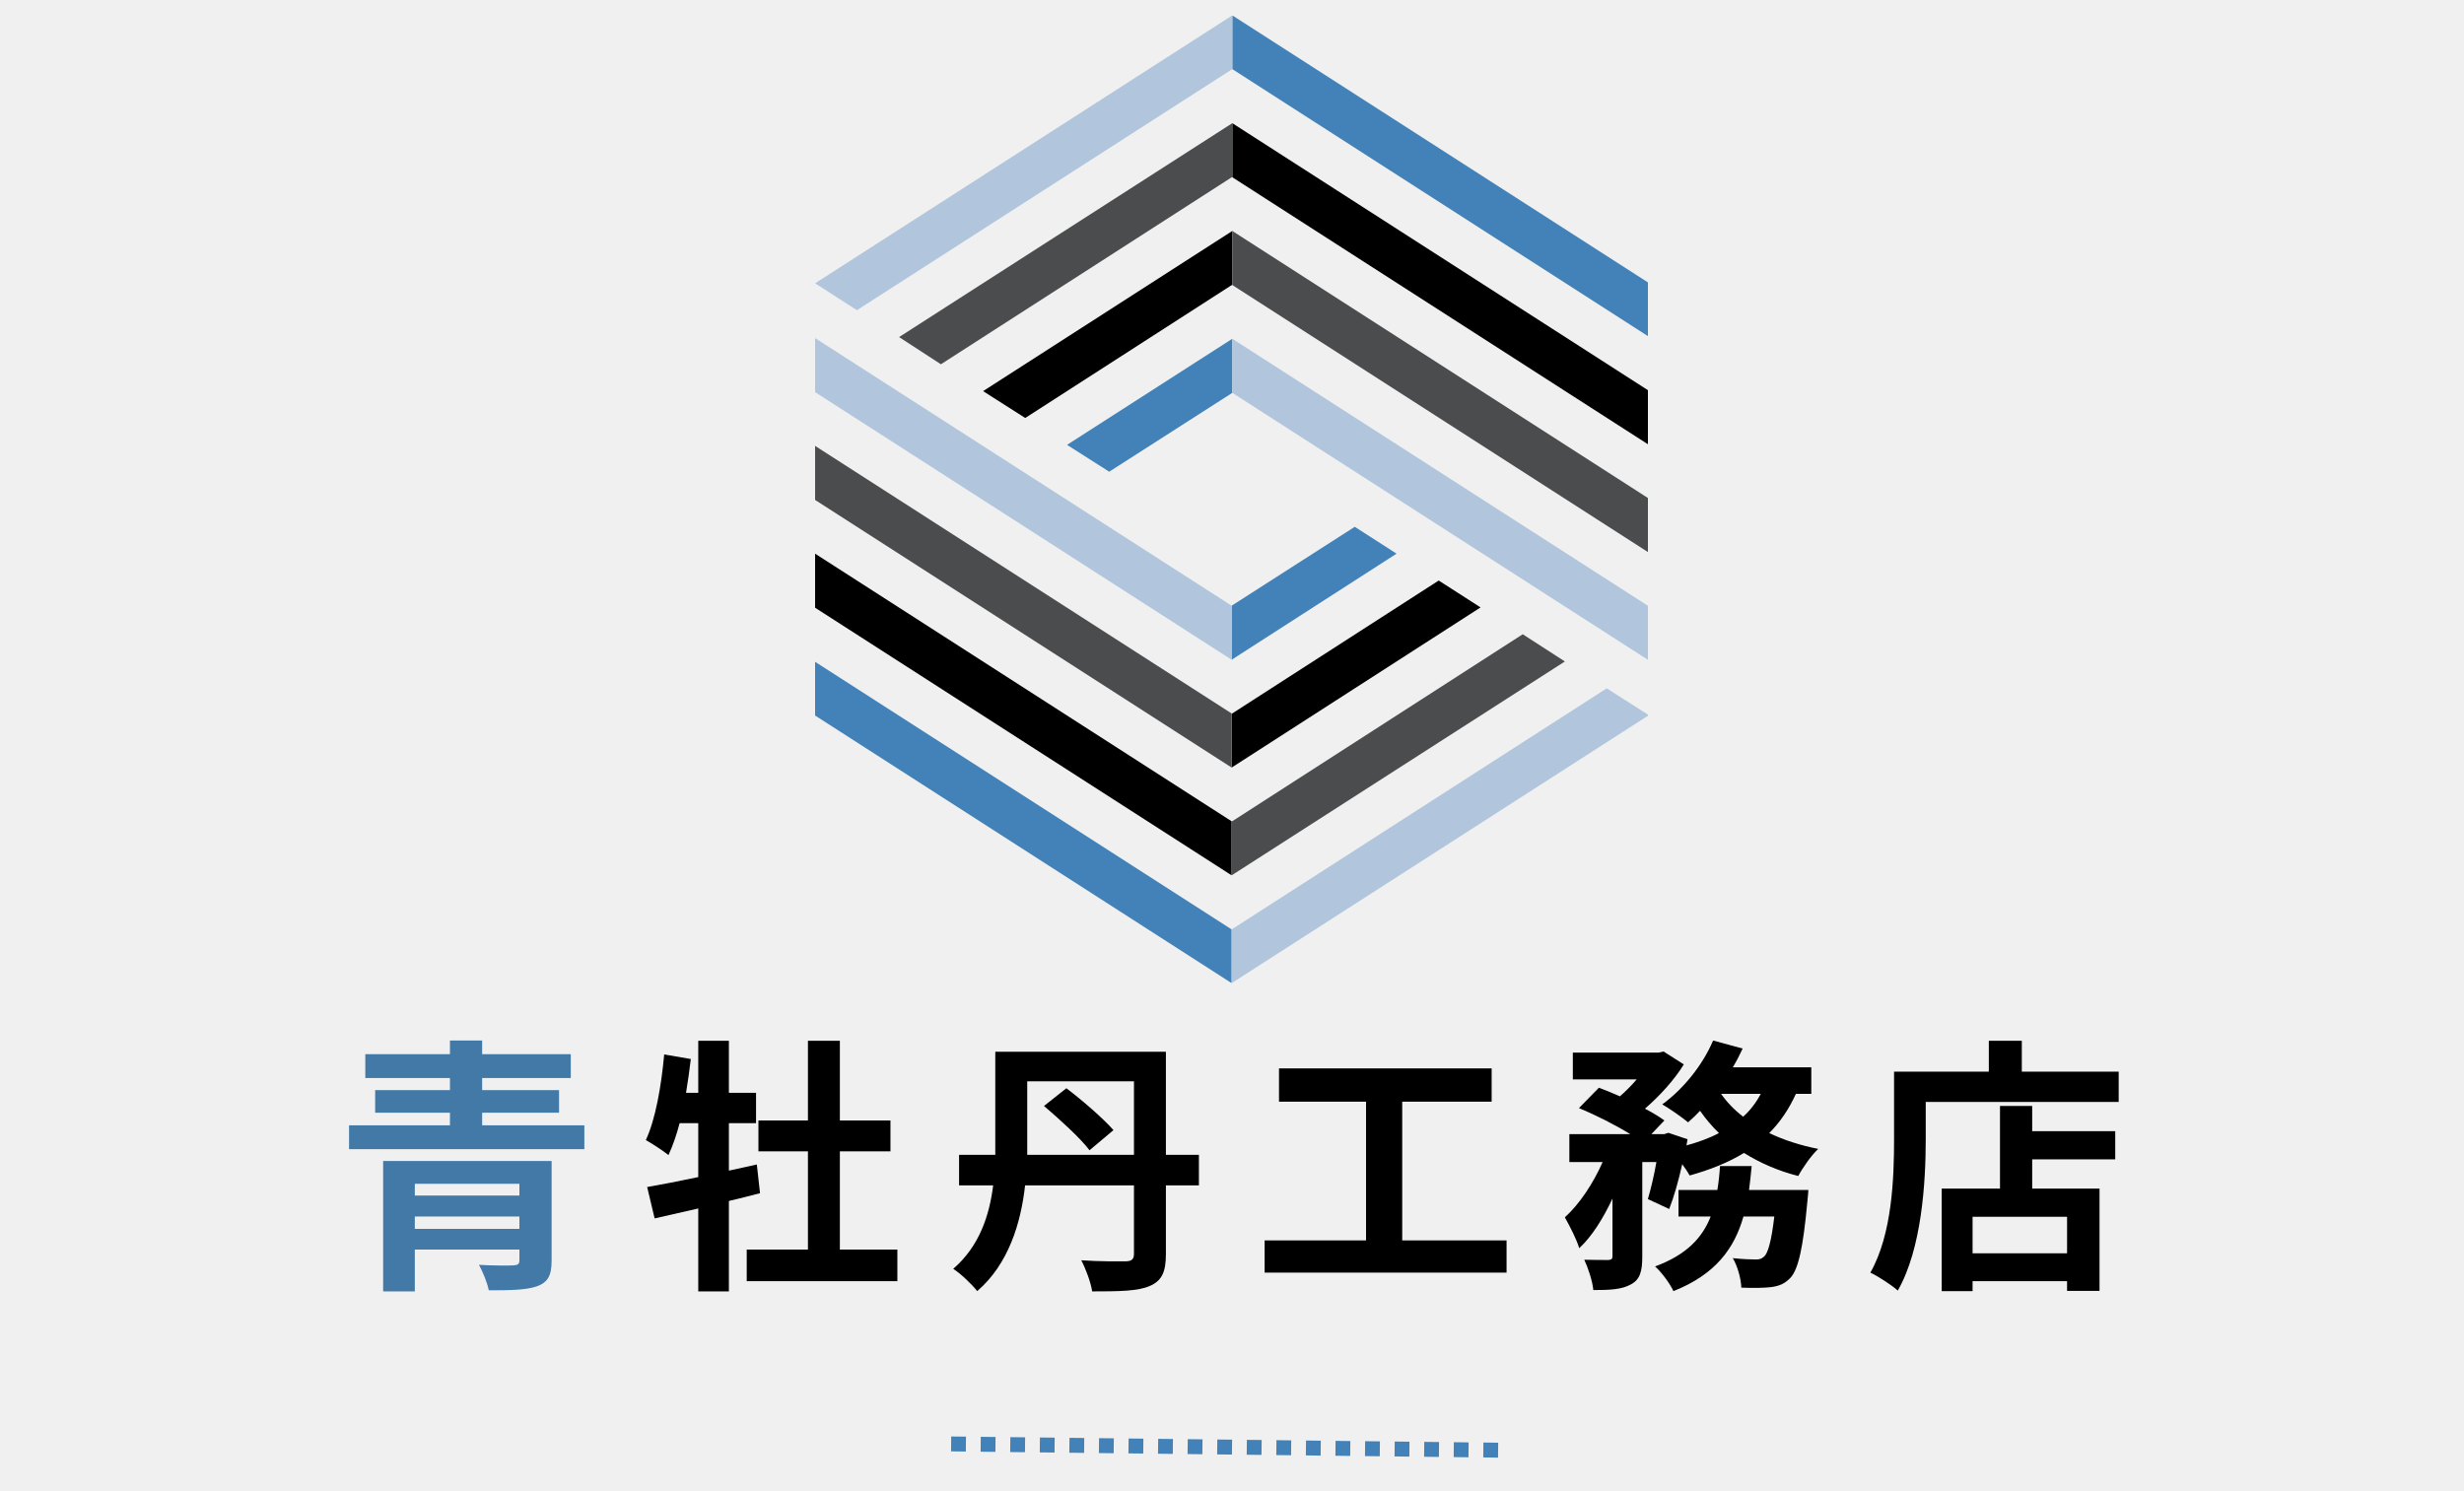
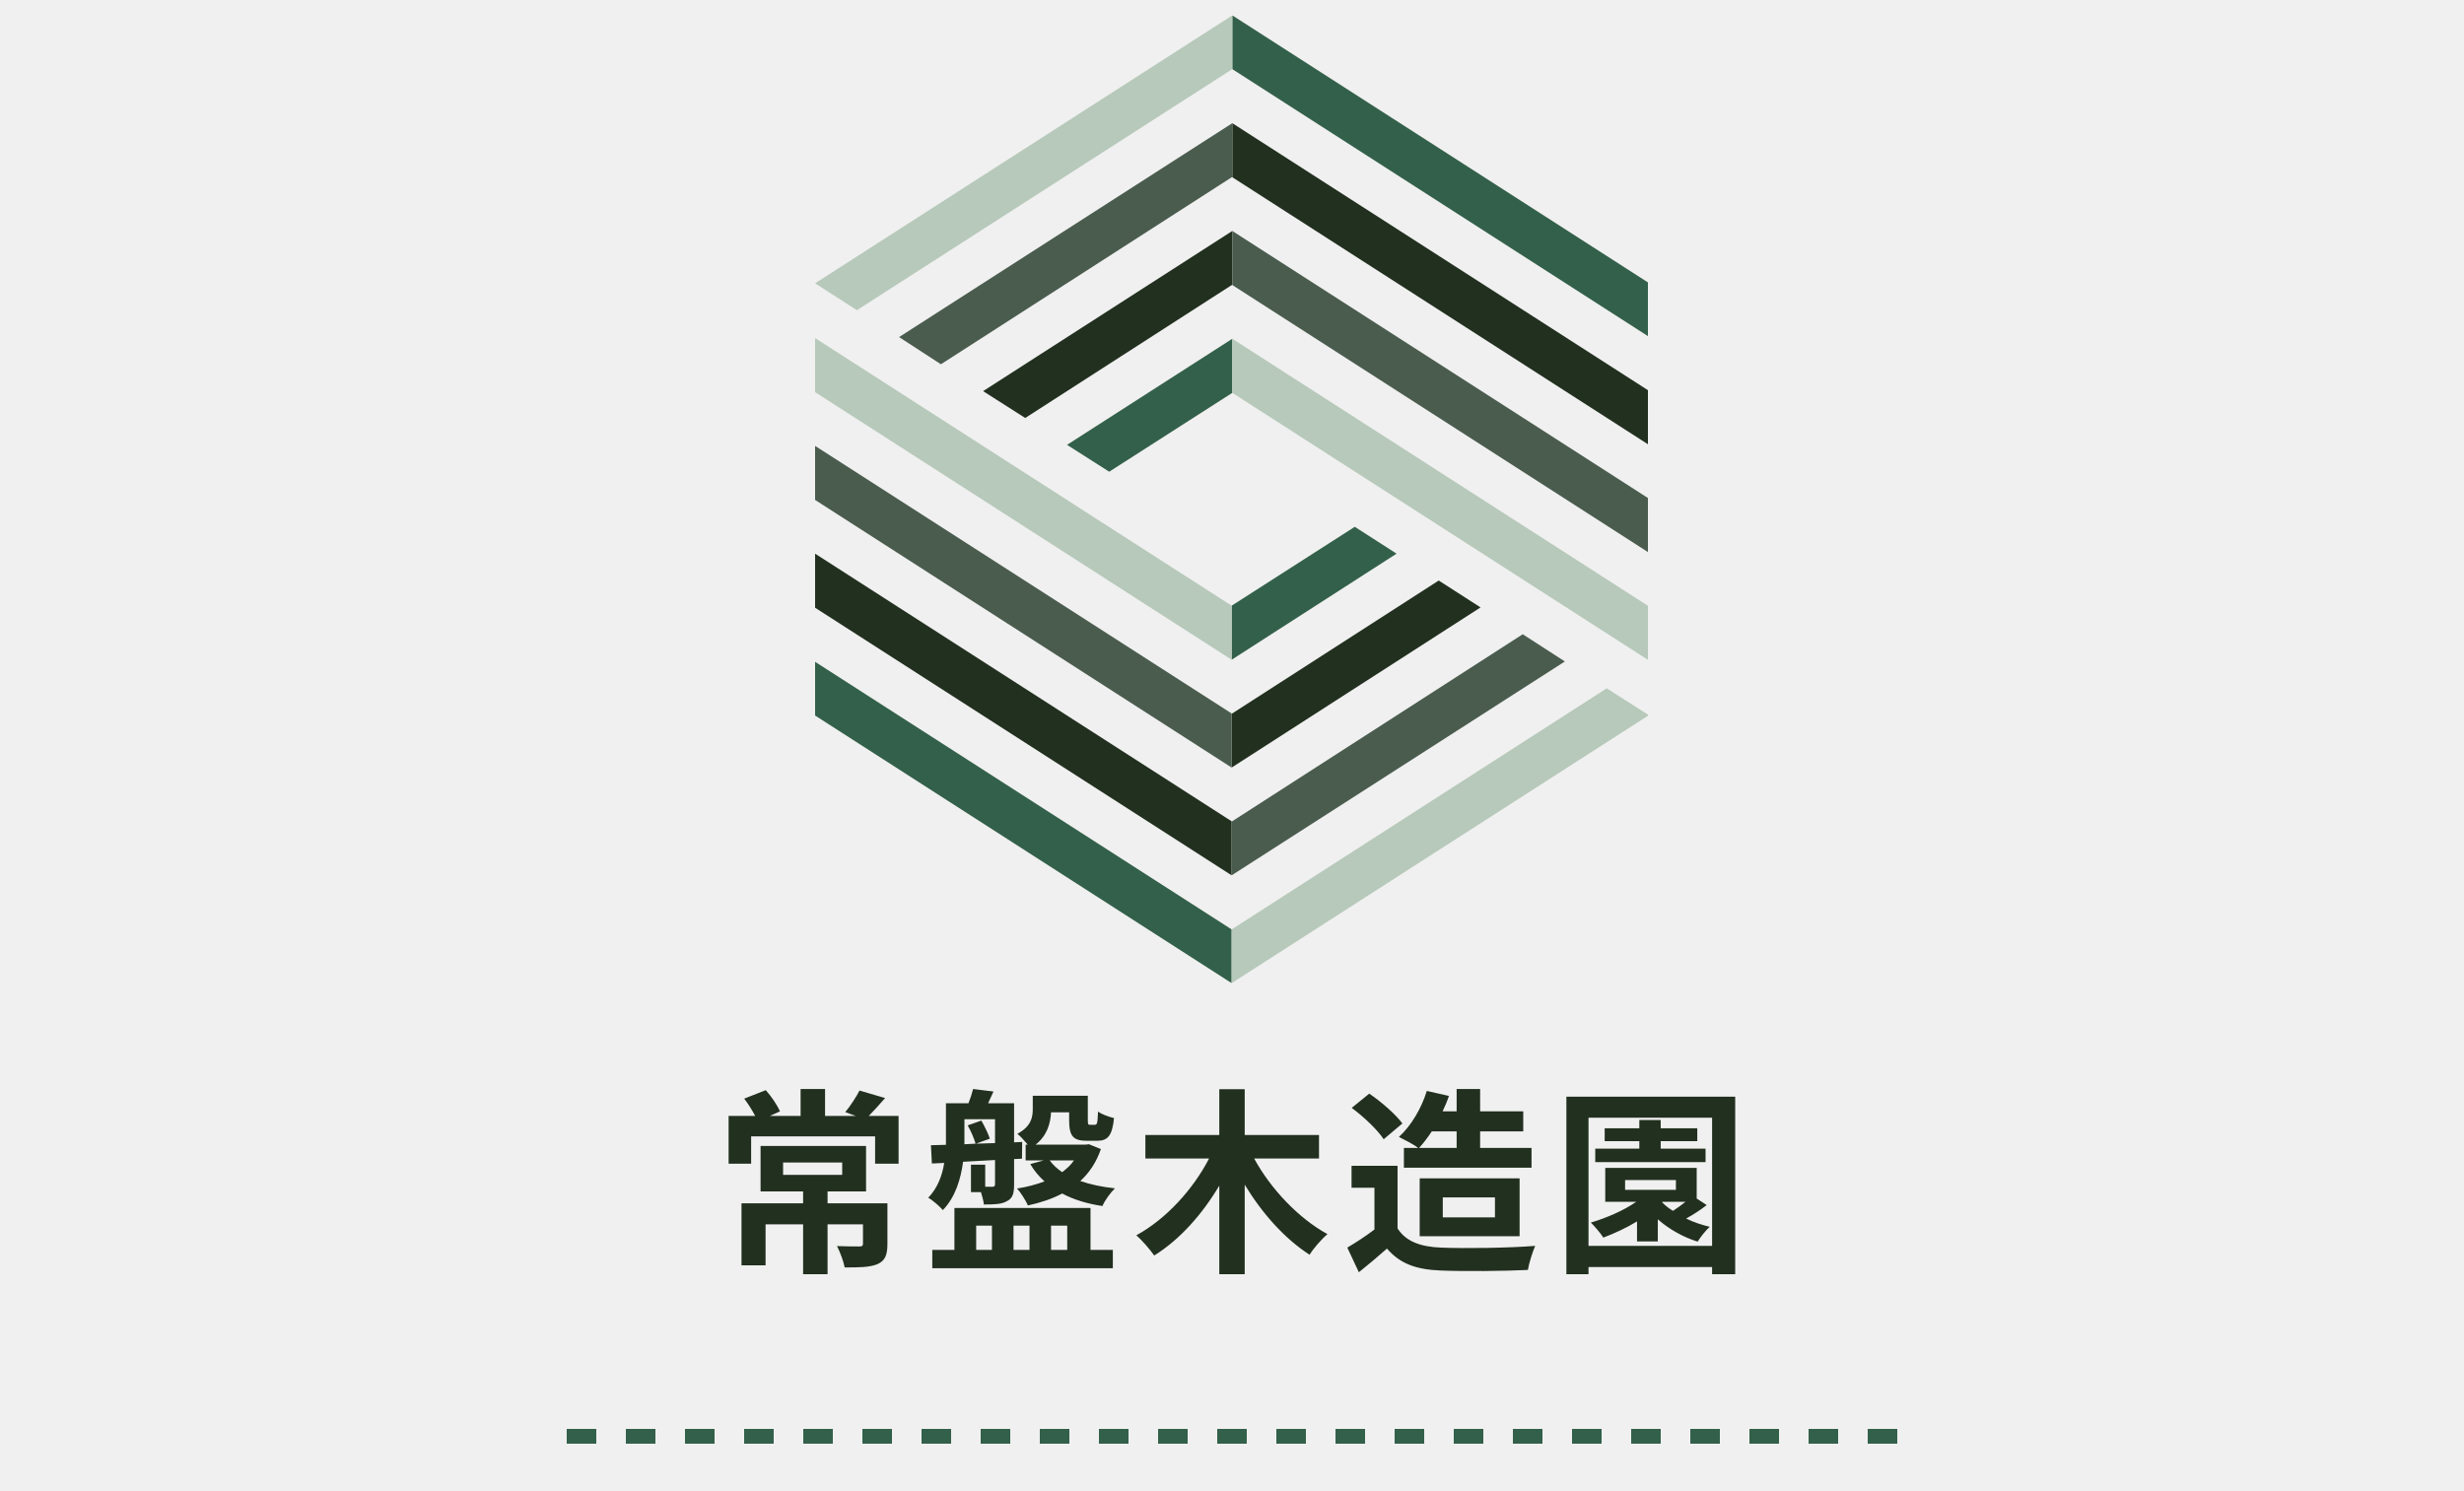
<svg xmlns="http://www.w3.org/2000/svg" width="200" height="121" viewBox="0 0 200 121" fill="none">
  <g id="TOP">
    <g id="logo-pc">
      <g id="Clip path group">
        <mask id="mask0_0_1" style="mask-type:luminance" maskUnits="userSpaceOnUse" x="66" y="1" width="68" height="79">
          <g id="4d436a346d">
            <path id="Vector" d="M66.16 1.248H133.76V79.812H66.16V1.248Z" fill="white" />
          </g>
        </mask>
        <g mask="url(#mask0_0_1)">
          <g id="Group">
-             <path id="Vector_2" d="M99.971 79.812V75.451L66.16 53.725V58.086L99.971 79.812ZM99.971 49.171V53.559L113.358 44.946L109.965 42.766L99.971 49.171ZM100.025 1.248V5.611L133.835 27.334V22.973L100.025 1.248ZM100.025 31.891V27.5L86.61 36.113L90.033 38.294L100.025 31.891Z" fill="#4282B8" />
+             <path id="Vector_2" d="M99.971 79.812V75.451L66.16 53.725V58.086L99.971 79.812ZM99.971 49.171V53.559L113.358 44.946L109.965 42.766L99.971 49.171ZM100.025 1.248V5.611L133.835 27.334V22.973L100.025 1.248ZM100.025 31.891V27.5L86.61 36.113L90.033 38.294L100.025 31.891Z" fill="#33604A" />
          </g>
        </g>
      </g>
      <g id="Clip path group_2">
        <mask id="mask1_0_1" style="mask-type:luminance" maskUnits="userSpaceOnUse" x="66" y="9" width="68" height="63">
          <g id="e51ab91c32">
            <path id="Vector_3" d="M66.16 9.806H133.76V71.088H66.16V9.806Z" fill="white" />
          </g>
        </mask>
        <g mask="url(#mask1_0_1)">
          <g id="Group_2">
-             <path id="Vector_4" d="M99.971 71.06V66.672L66.16 44.946V49.335L99.971 71.06ZM99.971 62.311L120.175 49.31L116.779 47.127L99.971 57.948V62.311ZM100.025 9.999V14.388L133.835 36.113V31.723L100.025 9.999ZM100.025 18.749L79.796 31.752L83.217 33.932L100.025 23.112V18.749Z" fill="black" />
-             <path id="Vector_5" d="M99.971 62.311V57.92L66.16 36.197V40.585L99.971 62.311ZM99.971 71.06L127.019 53.698L123.598 51.488L99.971 66.699V71.06ZM100.025 18.749V23.139L133.835 44.864V40.476L100.025 18.749ZM100.025 9.999L72.977 27.364L76.373 29.572L100.025 14.36V9.999Z" fill="#4A4C4E" />
+             <path id="Vector_4" d="M99.971 71.06V66.672L66.16 44.946V49.335L99.971 71.06ZM99.971 62.311L120.175 49.31L116.779 47.127L99.971 57.948V62.311ZM100.025 9.999V14.388L133.835 36.113V31.723L100.025 9.999ZM100.025 18.749L79.796 31.752L83.217 33.932L100.025 23.112V18.749Z" fill="#22301F" />
+             <path id="Vector_5" d="M99.971 62.311V57.92L66.16 36.197V40.585L99.971 62.311ZM99.971 71.06L127.019 53.698L123.598 51.488L99.971 66.699V71.06ZM100.025 18.749V23.139L133.835 44.864V40.476L100.025 18.749ZM100.025 9.999L72.977 27.364L76.373 29.572L100.025 14.36V9.999Z" fill="#4A5C4E" />
          </g>
        </g>
      </g>
      <g id="Clip path group_3">
        <mask id="mask2_0_1" style="mask-type:luminance" maskUnits="userSpaceOnUse" x="66" y="1" width="68" height="79">
          <g id="a37d11817b">
            <path id="Vector_6" d="M66.16 1.248H133.76V79.812H66.16V1.248Z" fill="white" />
          </g>
        </mask>
        <g mask="url(#mask2_0_1)">
          <g id="Group_3">
-             <path id="Vector_7" d="M99.971 53.559V49.171L66.16 27.446V31.834L99.971 53.559ZM99.971 79.812L133.835 58.059L130.415 55.879L99.971 75.451V79.812ZM100.025 27.5V31.891L133.835 53.614V49.226L100.025 27.5ZM100.025 1.248L66.16 23L69.556 25.181L100.025 5.611V1.248Z" fill="#B1C6DC" />
+             <path id="Vector_7" d="M99.971 53.559V49.171L66.16 27.446V31.834L99.971 53.559ZM99.971 79.812L133.835 58.059L130.415 55.879L99.971 75.451V79.812ZM100.025 27.5V31.891L133.835 53.614V49.226L100.025 27.5ZM100.025 1.248L66.16 23L69.556 25.181L100.025 5.611V1.248Z" fill="#B7C9BA" />
          </g>
        </g>
      </g>
-       <g id="Group_4">
-         <g id="Group_5">
-           <g id="Group_6">
-             <path id="Vector_8" d="M33.67 99.76V98.758H42.16V99.76H33.67ZM42.16 96.1V97.058H33.67V96.1H42.16ZM44.774 94.249H31.099V104.837H33.67V101.438H42.16V102.287C42.16 102.614 42.051 102.701 41.664 102.724C41.339 102.745 39.934 102.745 38.876 102.68C39.201 103.268 39.545 104.116 39.676 104.749C41.403 104.749 42.699 104.728 43.587 104.423C44.472 104.095 44.774 103.551 44.774 102.331V94.249ZM39.135 91.353V90.328H45.378V88.498H39.135V87.517H46.33V85.58H39.135V84.469H36.522V85.58H29.651V87.517H36.522V88.498H30.451V90.328H36.522V91.353H28.332V93.29H47.432V91.353H39.135Z" fill="#4379A6" />
-           </g>
-         </g>
-       </g>
-       <g id="Group_7">
-         <g id="Group_8">
-           <g id="Group_9">
-             <path id="Vector_9" d="M61.431 94.533C60.675 94.707 59.919 94.859 59.163 95.033V91.178H61.367V88.716H59.163V84.49H56.677V88.716H55.684C55.836 87.8 55.965 86.886 56.073 85.971L53.913 85.601C53.675 88.149 53.221 90.83 52.423 92.55C52.919 92.834 53.869 93.443 54.258 93.77C54.604 93.029 54.907 92.157 55.165 91.178H56.677V95.556C55.123 95.884 53.675 96.165 52.529 96.363L53.136 98.911C54.194 98.671 55.404 98.388 56.677 98.104V104.837H59.163V97.495C60.027 97.3 60.848 97.081 61.69 96.863L61.431 94.533ZM68.171 101.438V93.464H72.277V90.96H68.171V84.49H65.579V90.96H61.561V93.464H65.579V101.438H60.611V104.007H72.838V101.438H68.171Z" fill="black" />
-           </g>
-         </g>
-       </g>
-       <g id="Group_10">
-         <g id="Group_11">
-           <g id="Group_12">
-             <path id="Vector_10" d="M84.741 89.783C86.014 90.872 87.7 92.397 88.435 93.378L90.379 91.743C89.537 90.785 87.852 89.325 86.556 88.344L84.741 89.783ZM83.379 93.747C83.379 93.487 83.379 93.224 83.379 92.985V87.779H92.043V93.747H83.379ZM97.314 93.747H94.635V85.382H80.787V93.747H77.847V96.23H80.614C80.312 98.648 79.512 101.154 77.372 103.005C77.935 103.354 78.929 104.291 79.318 104.814C81.866 102.614 82.86 99.304 83.206 96.23H92.043V101.764C92.043 102.222 91.87 102.375 91.393 102.396C90.897 102.396 89.212 102.417 87.764 102.31C88.133 103.005 88.543 104.116 88.65 104.837C90.876 104.837 92.366 104.814 93.316 104.4C94.289 103.986 94.635 103.289 94.635 101.808V96.23H97.314V93.747Z" fill="black" />
-           </g>
-         </g>
-       </g>
-       <g id="Group_13">
-         <g id="Group_14">
-           <g id="Group_15">
-             <path id="Vector_11" d="M113.817 100.697V89.435H121.076V86.733H103.815V89.435H110.88V100.697H102.649V103.312H122.286V100.697H113.817Z" fill="black" />
-           </g>
-         </g>
-       </g>
-       <g id="Group_16">
-         <g id="Group_17">
-           <g id="Group_18">
-             <path id="Vector_12" d="M141.967 96.602C142.052 95.97 142.117 95.317 142.181 94.663H139.61C139.569 95.338 139.502 95.97 139.396 96.602H136.242V98.758H138.854C138.185 100.457 136.931 101.852 134.34 102.81C134.879 103.289 135.55 104.205 135.831 104.814C139.244 103.463 140.777 101.35 141.513 98.758H144.019C143.781 100.785 143.5 101.722 143.198 102.003C142.981 102.201 142.808 102.245 142.506 102.245C142.16 102.245 141.425 102.222 140.648 102.135C141.038 102.789 141.319 103.812 141.34 104.53C142.333 104.574 143.219 104.553 143.758 104.488C144.406 104.4 144.86 104.226 145.335 103.726C145.963 103.028 146.352 101.35 146.698 97.581C146.74 97.277 146.783 96.602 146.783 96.602H141.967ZM142.917 88.802C142.55 89.5 142.073 90.132 141.49 90.655C140.777 90.109 140.173 89.479 139.698 88.802H142.917ZM147.021 88.802V86.647H140.648C140.95 86.145 141.21 85.645 141.448 85.122L139.05 84.469C138.206 86.473 136.608 88.433 134.923 89.653C135.527 90.002 136.521 90.697 137.019 91.111C137.342 90.83 137.667 90.523 137.992 90.176C138.444 90.83 138.963 91.439 139.525 91.983C138.748 92.397 137.84 92.724 136.89 92.985L136.975 92.485L135.421 91.962L135.075 92.071H134.038L135.096 90.96C134.685 90.655 134.146 90.328 133.519 90.002C134.729 88.956 135.938 87.626 136.673 86.408L135.031 85.362L134.642 85.448H127.665V87.626H132.85C132.438 88.105 131.963 88.586 131.488 89C130.904 88.737 130.3 88.498 129.781 88.302L128.16 89.958C129.5 90.502 131.121 91.329 132.331 92.071H127.383V94.336H130.083C129.327 96.056 128.204 97.756 127.017 98.823C127.404 99.52 127.967 100.587 128.183 101.329C129.219 100.371 130.127 98.911 130.883 97.3V101.961C130.883 102.222 130.796 102.266 130.538 102.287C130.256 102.287 129.392 102.287 128.594 102.266C128.917 102.963 129.263 104.007 129.327 104.728C130.667 104.728 131.64 104.684 132.373 104.27C133.129 103.877 133.302 103.18 133.302 102.003V94.336H134.448C134.254 95.447 133.994 96.537 133.756 97.342L135.485 98.148C135.873 97.167 136.242 95.861 136.544 94.51C136.802 94.859 137.019 95.186 137.148 95.426C138.79 94.968 140.281 94.38 141.556 93.596C142.852 94.401 144.321 95.054 145.963 95.468C146.308 94.815 147.021 93.791 147.583 93.269C146.135 92.985 144.796 92.55 143.608 91.983C144.494 91.09 145.206 90.044 145.769 88.802H147.021Z" fill="black" />
-           </g>
-         </g>
-       </g>
-       <g id="Group_19">
-         <g id="Group_20">
-           <g id="Group_21">
-             <path id="Vector_13" d="M167.781 101.743H160.112V98.781H167.781V101.743ZM164.951 89.783H162.337V96.493H157.606V104.814H160.112V104.007H167.781V104.793H170.416V96.493H164.951V94.119H171.691V91.832H164.951V89.783ZM164.108 86.996V84.49H161.431V86.996H153.739V92.485C153.739 95.621 153.587 100.197 151.816 103.312C152.42 103.593 153.566 104.335 154.041 104.77C155.985 101.373 156.31 95.991 156.31 92.485V89.456H171.972V86.996H164.108Z" fill="black" />
-           </g>
-         </g>
-       </g>
-       <path id="Vector_14" d="M77.208 116.614L78.408 116.626L78.396 117.836L77.196 117.824M79.608 116.641L80.808 116.654L80.796 117.864L79.596 117.851M82.008 116.668L83.208 116.681L83.196 117.891L81.996 117.878M84.408 116.696L85.608 116.708L85.596 117.918L84.396 117.906M86.808 116.723L88.008 116.736L87.996 117.946L86.796 117.933M89.208 116.75L90.408 116.763L90.396 117.973L89.196 117.96M91.608 116.778L92.808 116.79L92.794 118L91.594 117.988M94.008 116.805L95.208 116.818L95.194 118.028L93.994 118.015M96.408 116.832L97.608 116.845L97.594 118.055L96.394 118.042M98.808 116.86L100.008 116.872L99.994 118.082L98.794 118.07M101.208 116.887L102.408 116.899L102.394 118.109L101.194 118.097M103.608 116.914L104.808 116.929L104.794 118.137L103.594 118.124M106.008 116.941L107.208 116.956L107.194 118.166L105.994 118.151M108.406 116.969L109.606 116.983L109.594 118.193L108.394 118.179M110.806 116.996L112.006 117.011L111.994 118.221L110.794 118.206M113.206 117.023L114.406 117.038L114.394 118.248L113.194 118.233M115.606 117.051L116.806 117.065L116.794 118.275L115.594 118.261M118.006 117.078L119.206 117.093L119.194 118.303L117.994 118.288M120.406 117.105L121.606 117.12L121.594 118.33L120.394 118.315" fill="#4282B8" />
+       <text id="company-name" x="100" y="102" text-anchor="middle" font-family="'Zen Kaku Gothic New', sans-serif" font-weight="700" font-size="16" fill="#22301F" letter-spacing="1">常盤木造園</text>
+       <path id="Vector_14" d="M46 116.6H154" stroke="#33604A" stroke-width="1.2" stroke-dasharray="2.4 2.4" />
    </g>
  </g>
</svg>
